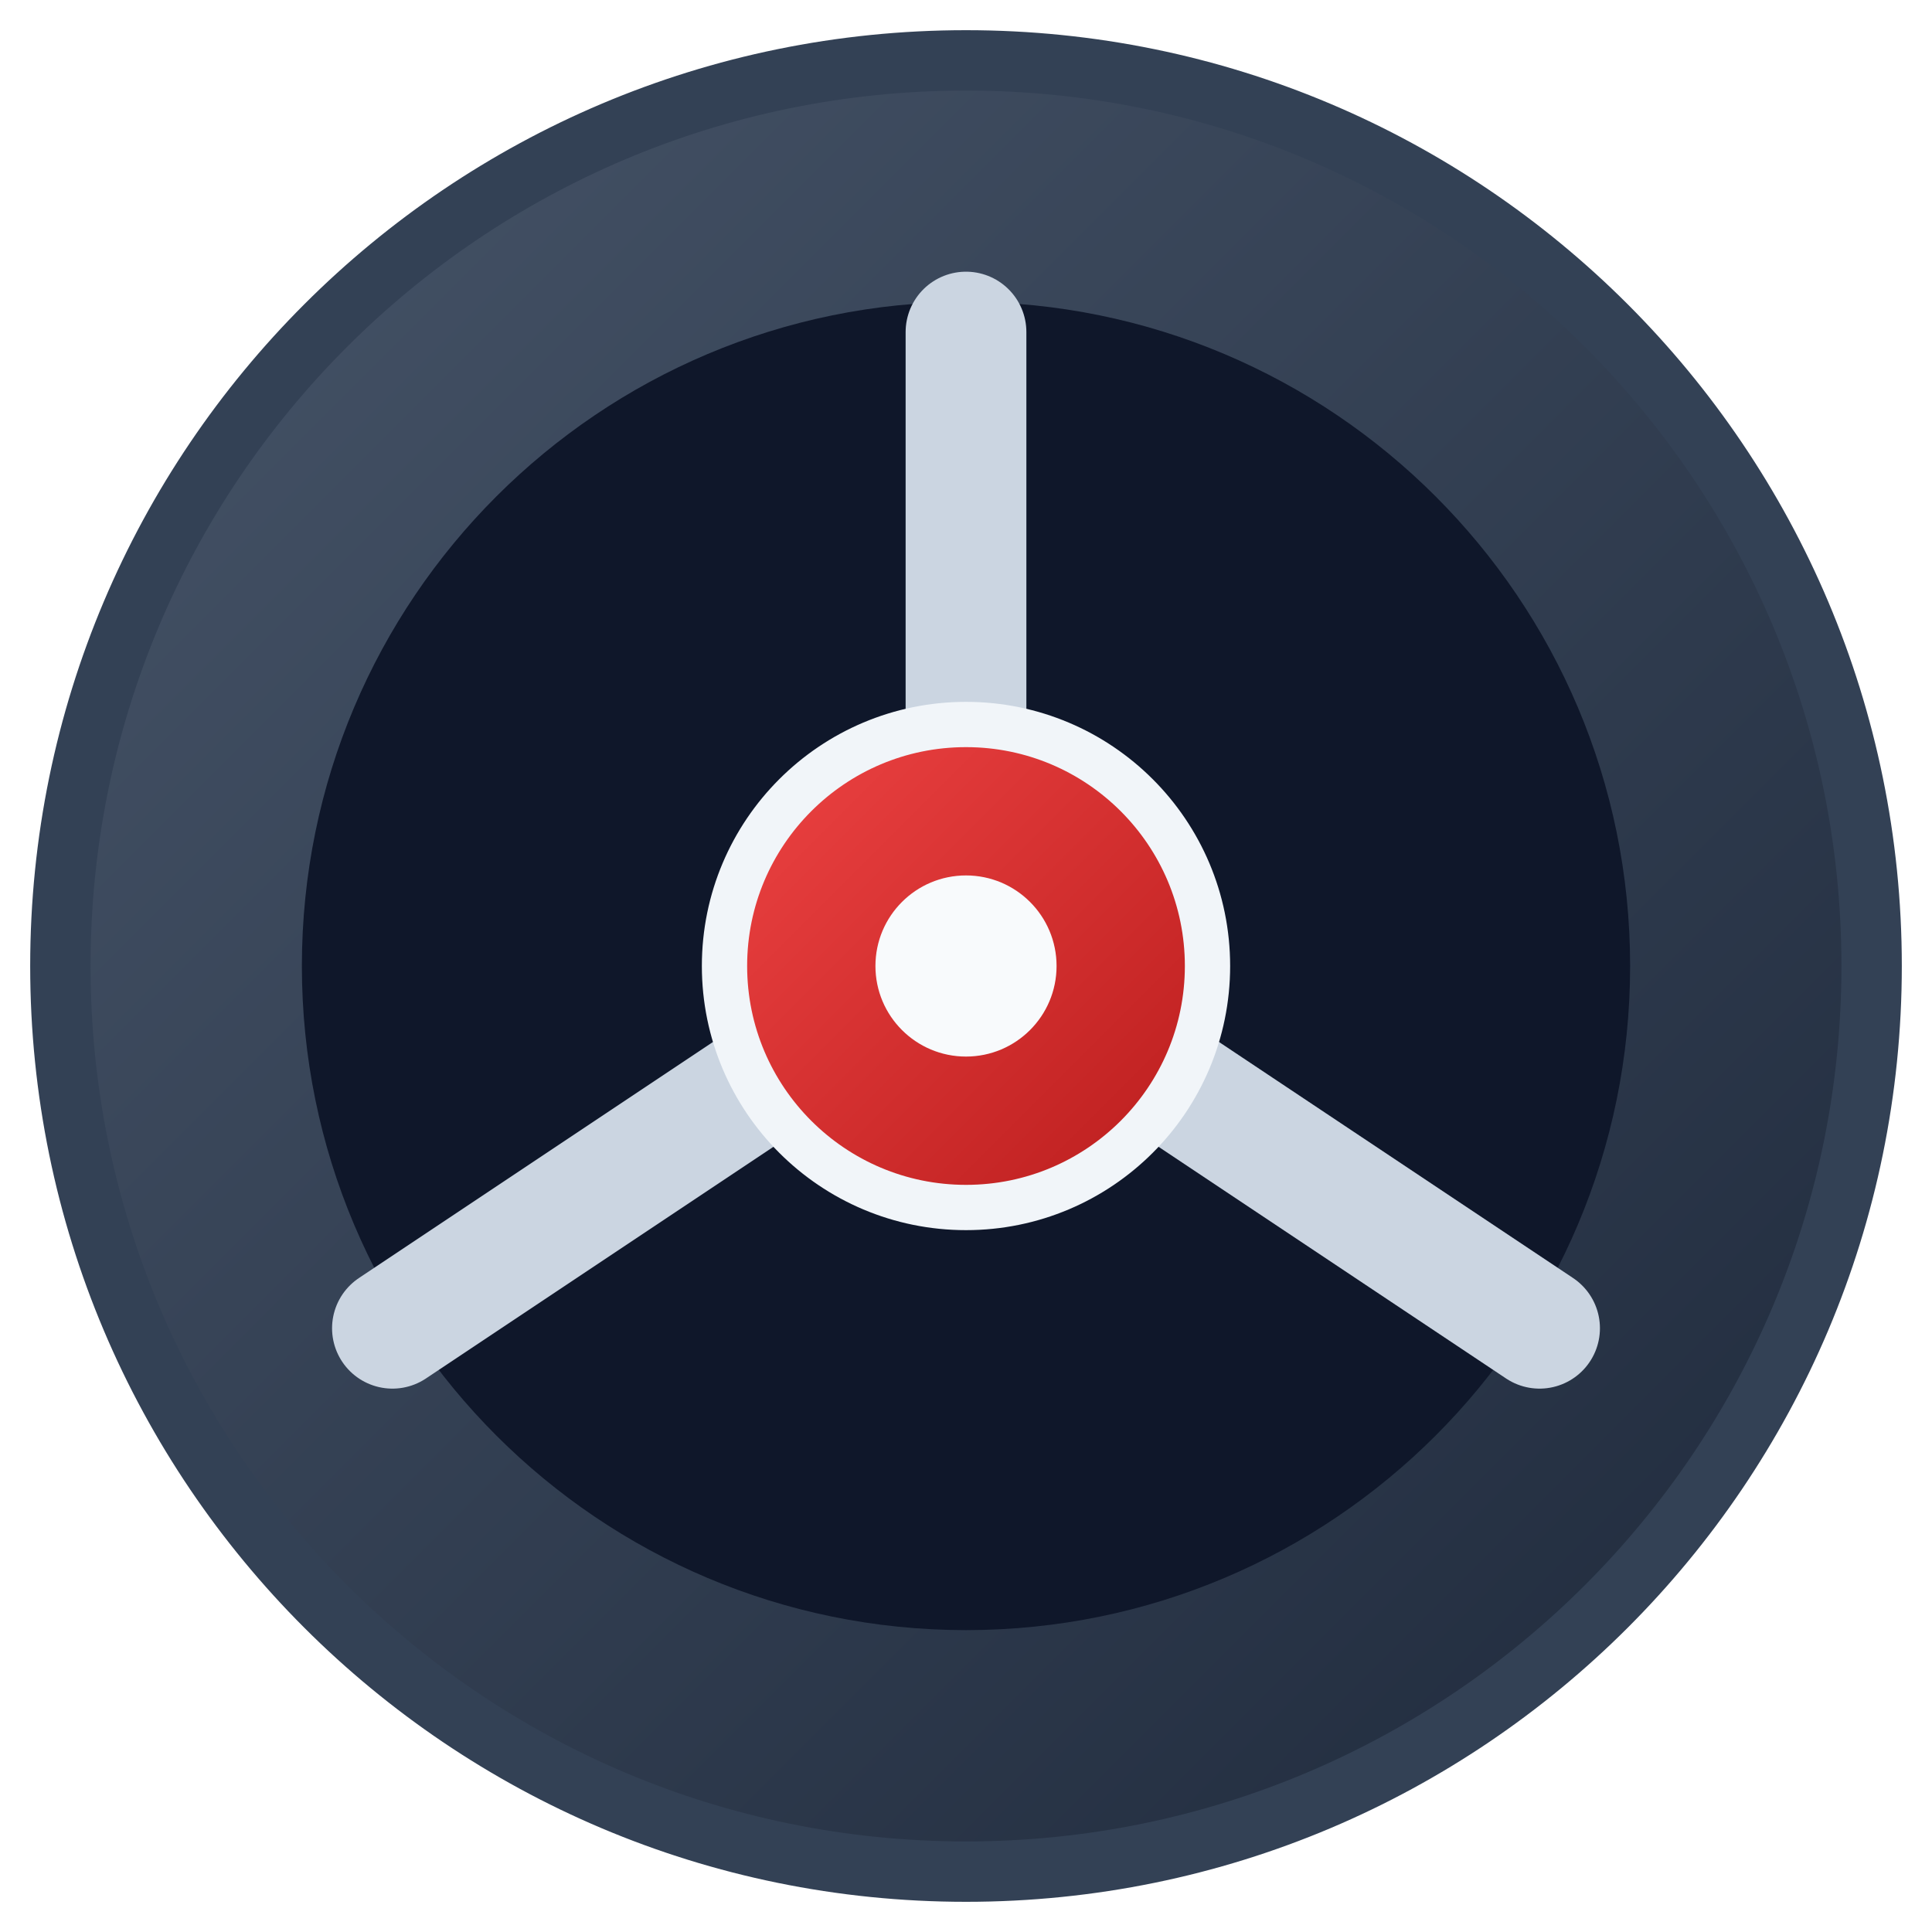
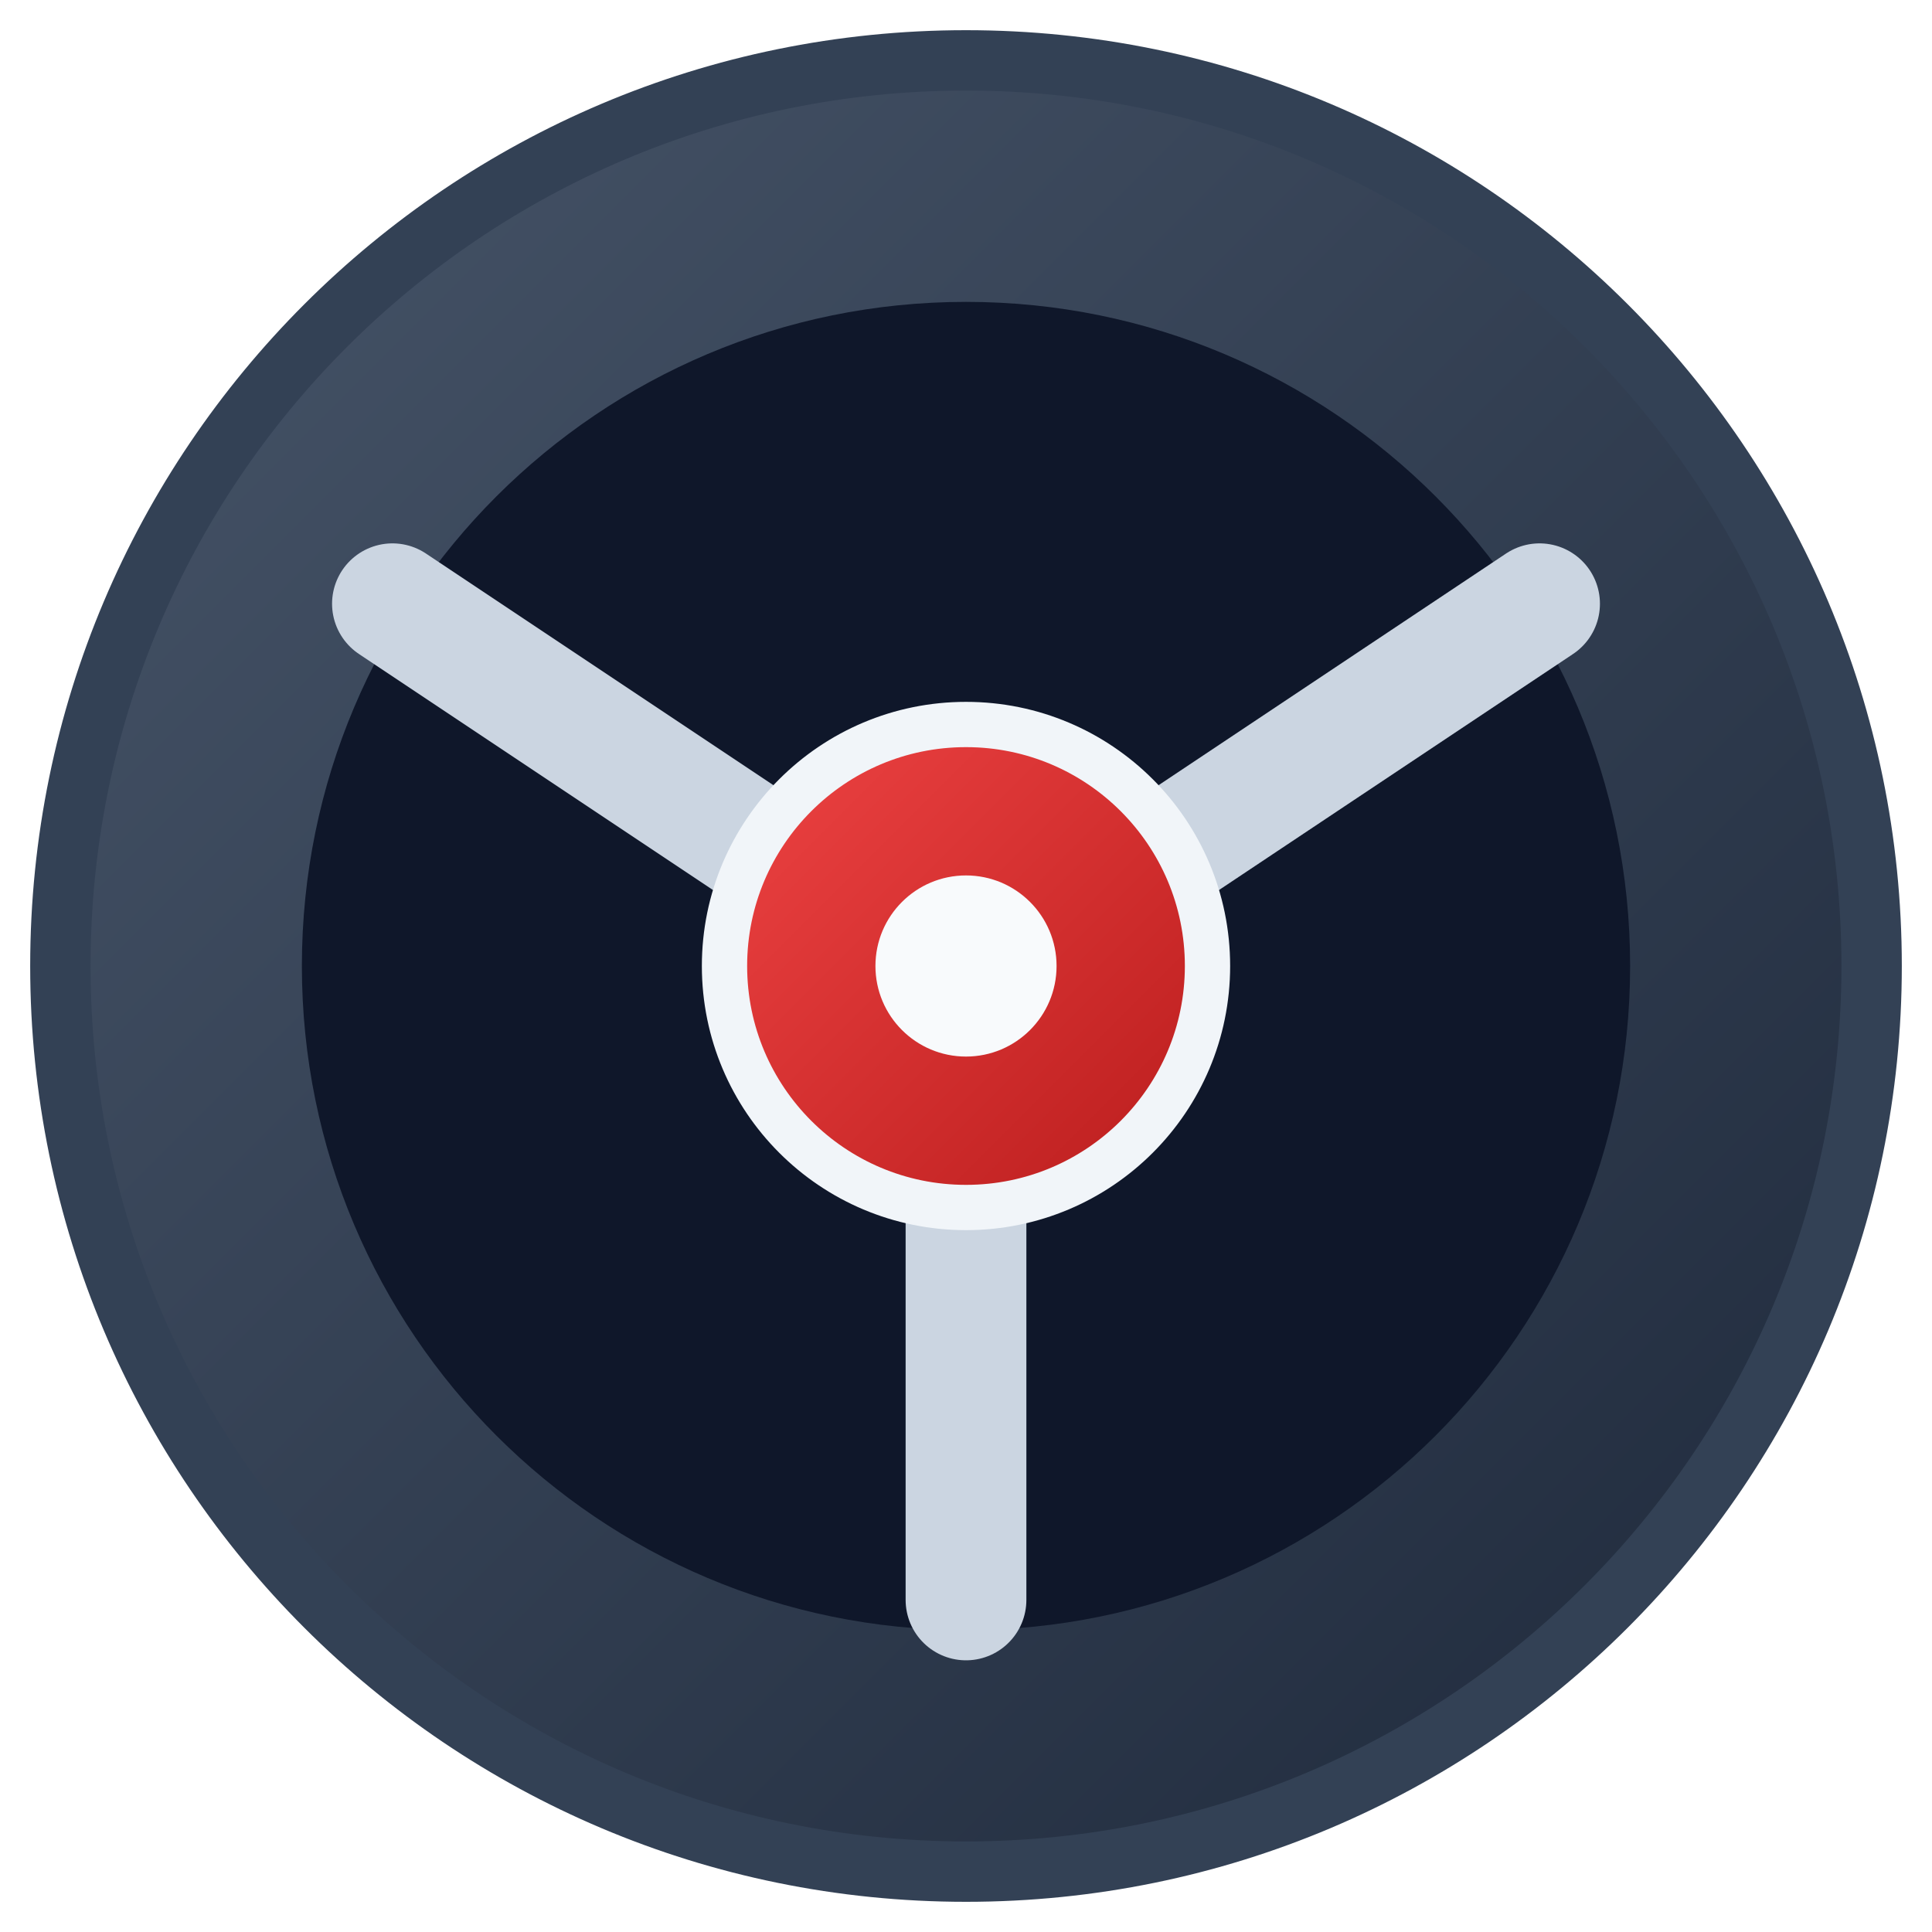
<svg xmlns="http://www.w3.org/2000/svg" viewBox="0 0 64 64">
  <defs>
    <linearGradient id="wheel-rim" x1="0%" y1="0%" x2="100%" y2="100%">
      <stop offset="0%" stop-color="#475569" />
      <stop offset="100%" stop-color="#1e293b" />
    </linearGradient>
    <linearGradient id="hub-red" x1="0%" y1="0%" x2="100%" y2="100%">
      <stop offset="0%" stop-color="#ef4444" />
      <stop offset="100%" stop-color="#b91c1c" />
    </linearGradient>
  </defs>
  <circle cx="32" cy="32" r="30" fill="url(#wheel-rim)" stroke="#334155" stroke-width="2" />
  <circle cx="32" cy="32" r="22" fill="#0f172a" />
-   <line x1="32" y1="24" x2="32" y2="11" stroke="#cbd5e1" stroke-width="4" stroke-linecap="round" />
-   <line x1="25" y1="36" x2="13" y2="44" stroke="#cbd5e1" stroke-width="4" stroke-linecap="round" />
-   <line x1="39" y1="36" x2="51" y2="44" stroke="#cbd5e1" stroke-width="4" stroke-linecap="round" />
+   <line x1="32" y1="40" x2="32" y2="53" stroke="#cbd5e1" stroke-width="4" stroke-linecap="round" />
+   <line x1="25" y1="28" x2="13" y2="20" stroke="#cbd5e1" stroke-width="4" stroke-linecap="round" />
+   <line x1="39" y1="28" x2="51" y2="20" stroke="#cbd5e1" stroke-width="4" stroke-linecap="round" />
  <circle cx="32" cy="32" r="8" fill="url(#hub-red)" stroke="#f1f5f9" stroke-width="1.5" />
  <circle cx="32" cy="32" r="3" fill="#f8fafc" />
</svg>
